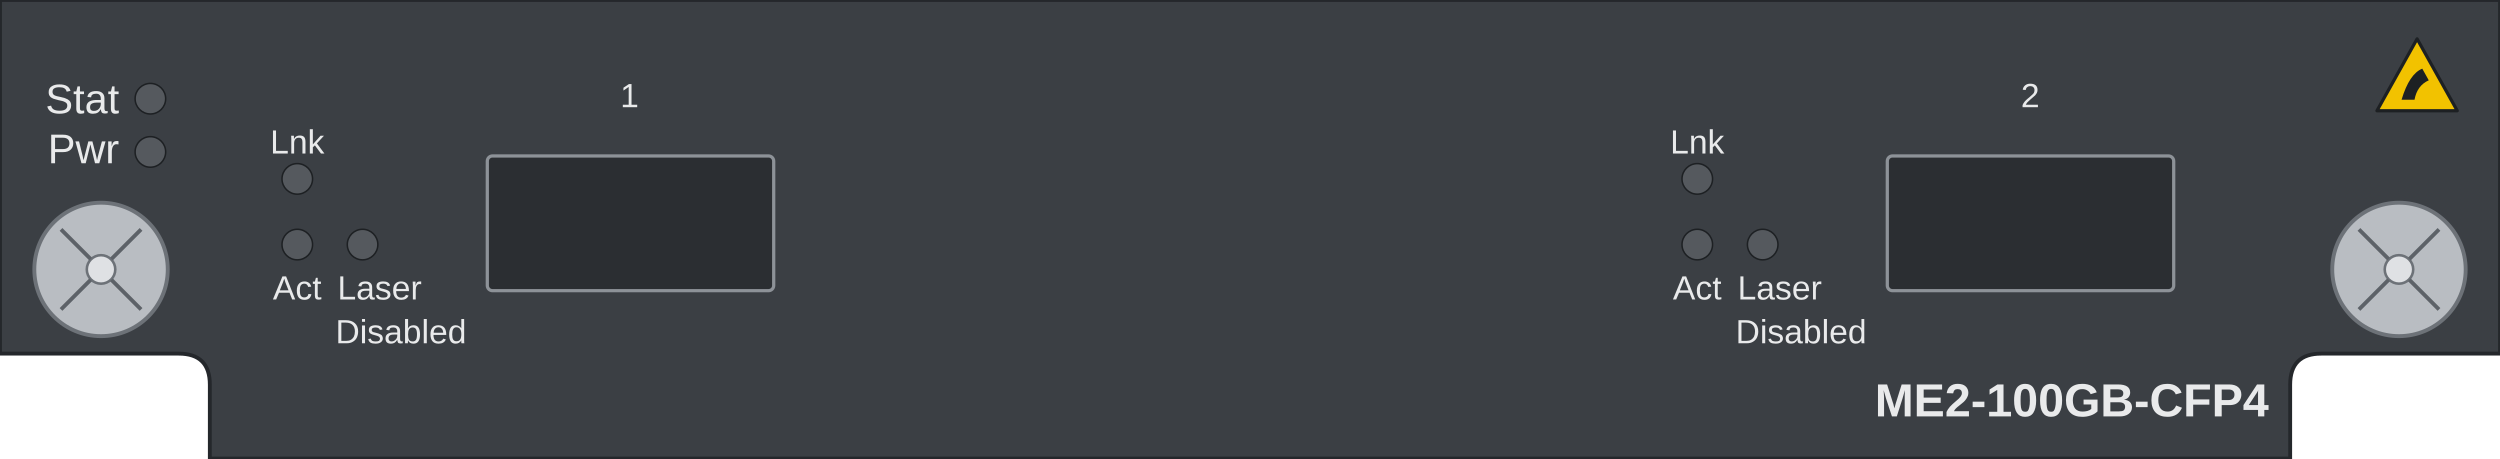
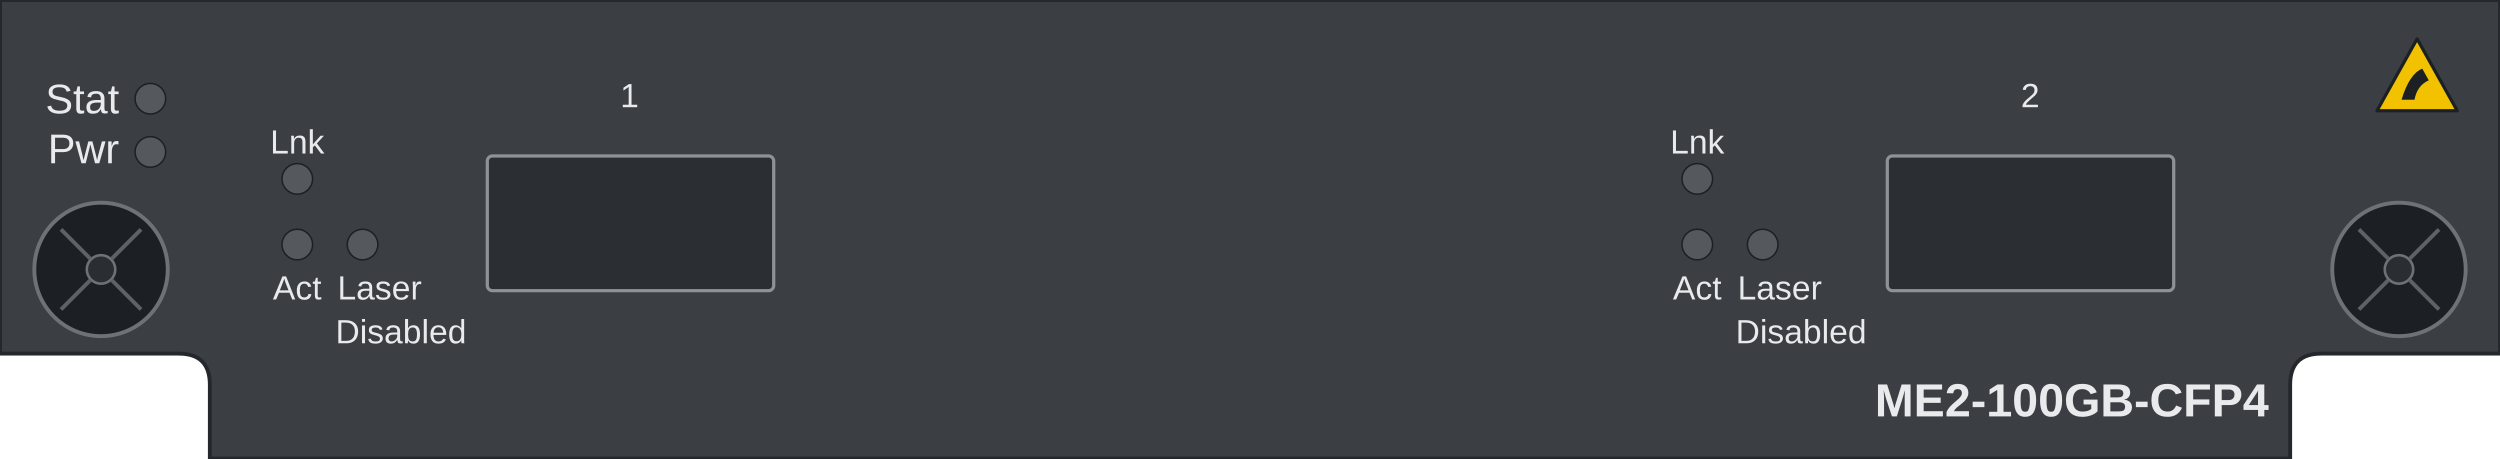
<svg xmlns="http://www.w3.org/2000/svg" width="193mm" height="35.4mm" viewBox="0 0 193 35.4">
  <path id="face" d="M 0 0 H 193 V 27.3 H 179.2 Q 176.8 27.3 176.8 29.7 V 35.4 H 16.2 V 29.7 Q 16.2 27.3 13.8 27.3 H 0 Z" fill="#3b3f44" stroke="#24272b" stroke-width="0.3" />
  <rect id="bezel-1" x="37.62" y="12.04" width="22.11" height="10.4" rx="0.4" fill="#2b2e32" stroke="#8d9298" stroke-width="0.25" />
  <rect id="bezel-2" x="145.7" y="12.04" width="22.11" height="10.4" rx="0.4" fill="#2b2e32" stroke="#8d9298" stroke-width="0.25" />
  <g id="led-bezels">
    <circle cx="11.61" cy="7.62" r="1.18" fill="#55595e" stroke="#1d2023" stroke-width="0.12" />
    <circle cx="11.61" cy="11.73" r="1.18" fill="#55595e" stroke="#1d2023" stroke-width="0.12" />
    <circle cx="22.95" cy="13.81" r="1.18" fill="#55595e" stroke="#1d2023" stroke-width="0.12" />
    <circle cx="22.95" cy="18.88" r="1.18" fill="#55595e" stroke="#1d2023" stroke-width="0.12" />
    <circle cx="27.99" cy="18.88" r="1.18" fill="#55595e" stroke="#1d2023" stroke-width="0.12" />
    <circle cx="131.03" cy="13.81" r="1.18" fill="#55595e" stroke="#1d2023" stroke-width="0.12" />
    <circle cx="131.03" cy="18.88" r="1.18" fill="#55595e" stroke="#1d2023" stroke-width="0.12" />
    <circle cx="136.08" cy="18.88" r="1.18" fill="#55595e" stroke="#1d2023" stroke-width="0.12" />
  </g>
  <g id="esd-mark">
    <polygon points="186.6,3.0 189.7,8.55 183.5,8.55" fill="#f2c200" stroke="#1d2023" stroke-width="0.25" stroke-linejoin="round" />
    <path d="M 185.4 7.7 q 0.6 -2.0 1.6 -2.4 l 0.5 0.9 q -0.9 0.4 -1.1 1.5 z" fill="#1d2023" />
  </g>
  <g id="screw-left">
-     <circle cx="7.8" cy="20.8" r="5.15" fill="#b9bdc2" stroke="#6d7278" stroke-width="0.3" />
-     <circle cx="7.8" cy="20.8" r="1.1" fill="#dfe1e4" stroke="#6d7278" stroke-width="0.2" />
+     <circle cx="7.8" cy="20.8" r="5.15" fill="#1c1f23" stroke="#6d7278" stroke-width="0.3" />
+     <circle cx="7.8" cy="20.8" r="1.1" fill="#2a2e33" stroke="#6d7278" stroke-width="0.2" />
    <path d="M 4.71 17.71 L 7 20 M 10.89 17.71 L 8.6 20 M 4.71 23.89 L 7 21.6 M 10.89 23.89 L 8.6 21.6" stroke="#5d6268" stroke-width="0.3" />
  </g>
  <g id="screw-right">
-     <circle cx="185.2" cy="20.8" r="5.15" fill="#b9bdc2" stroke="#6d7278" stroke-width="0.3" />
-     <circle cx="185.2" cy="20.8" r="1.1" fill="#dfe1e4" stroke="#6d7278" stroke-width="0.2" />
+     <circle cx="185.2" cy="20.8" r="5.15" fill="#1c1f23" stroke="#6d7278" stroke-width="0.3" />
+     <circle cx="185.2" cy="20.8" r="1.1" fill="#2a2e33" stroke="#6d7278" stroke-width="0.2" />
    <path d="M 182.11 17.71 L 184.4 20 M 188.29 17.71 L 186 20 M 182.11 23.89 L 184.4 21.6 M 188.29 23.89 L 186 21.6" stroke="#5d6268" stroke-width="0.3" />
  </g>
  <rect id="model-label" x="149.7" y="29.3" width="25.5" height="3.1" fill="none" />
  <g id="silkscreen">
    <text x="9.2" y="8.75" font-family="Arial" fill="#e9eaeb" font-size="3.2" text-anchor="end">Stat</text>
    <text x="9.2" y="12.6" font-family="Arial" fill="#e9eaeb" font-size="3.2" text-anchor="end">Pwr</text>
    <text x="22.95" y="11.85" font-family="Arial" fill="#e9eaeb" font-size="2.6" text-anchor="middle">Lnk</text>
    <text x="22.95" y="23.12" font-family="Arial" fill="#e9eaeb" font-size="2.6" text-anchor="middle">Act</text>
    <text x="26.05" y="23.12" font-family="Arial" fill="#e9eaeb" font-size="2.6" text-anchor="start">Laser</text>
    <text x="25.9" y="26.5" font-family="Arial" fill="#e9eaeb" font-size="2.6" text-anchor="start">Disabled</text>
    <text x="131.03" y="11.85" font-family="Arial" fill="#e9eaeb" font-size="2.6" text-anchor="middle">Lnk</text>
    <text x="131.03" y="23.12" font-family="Arial" fill="#e9eaeb" font-size="2.6" text-anchor="middle">Act</text>
    <text x="134.14" y="23.12" font-family="Arial" fill="#e9eaeb" font-size="2.6" text-anchor="start">Laser</text>
    <text x="133.99" y="26.5" font-family="Arial" fill="#e9eaeb" font-size="2.6" text-anchor="start">Disabled</text>
    <text x="48.6" y="8.27" font-family="Arial" fill="#e9eaeb" font-size="2.6" text-anchor="middle">1</text>
    <text x="156.74" y="8.27" font-family="Arial" fill="#e9eaeb" font-size="2.6" text-anchor="middle">2</text>
    <text x="175.15" y="32.15" font-family="Arial" fill="#e9eaeb" font-size="3.6" font-weight="bold" text-anchor="end">ME2-100GB-CFP4</text>
  </g>
</svg>
